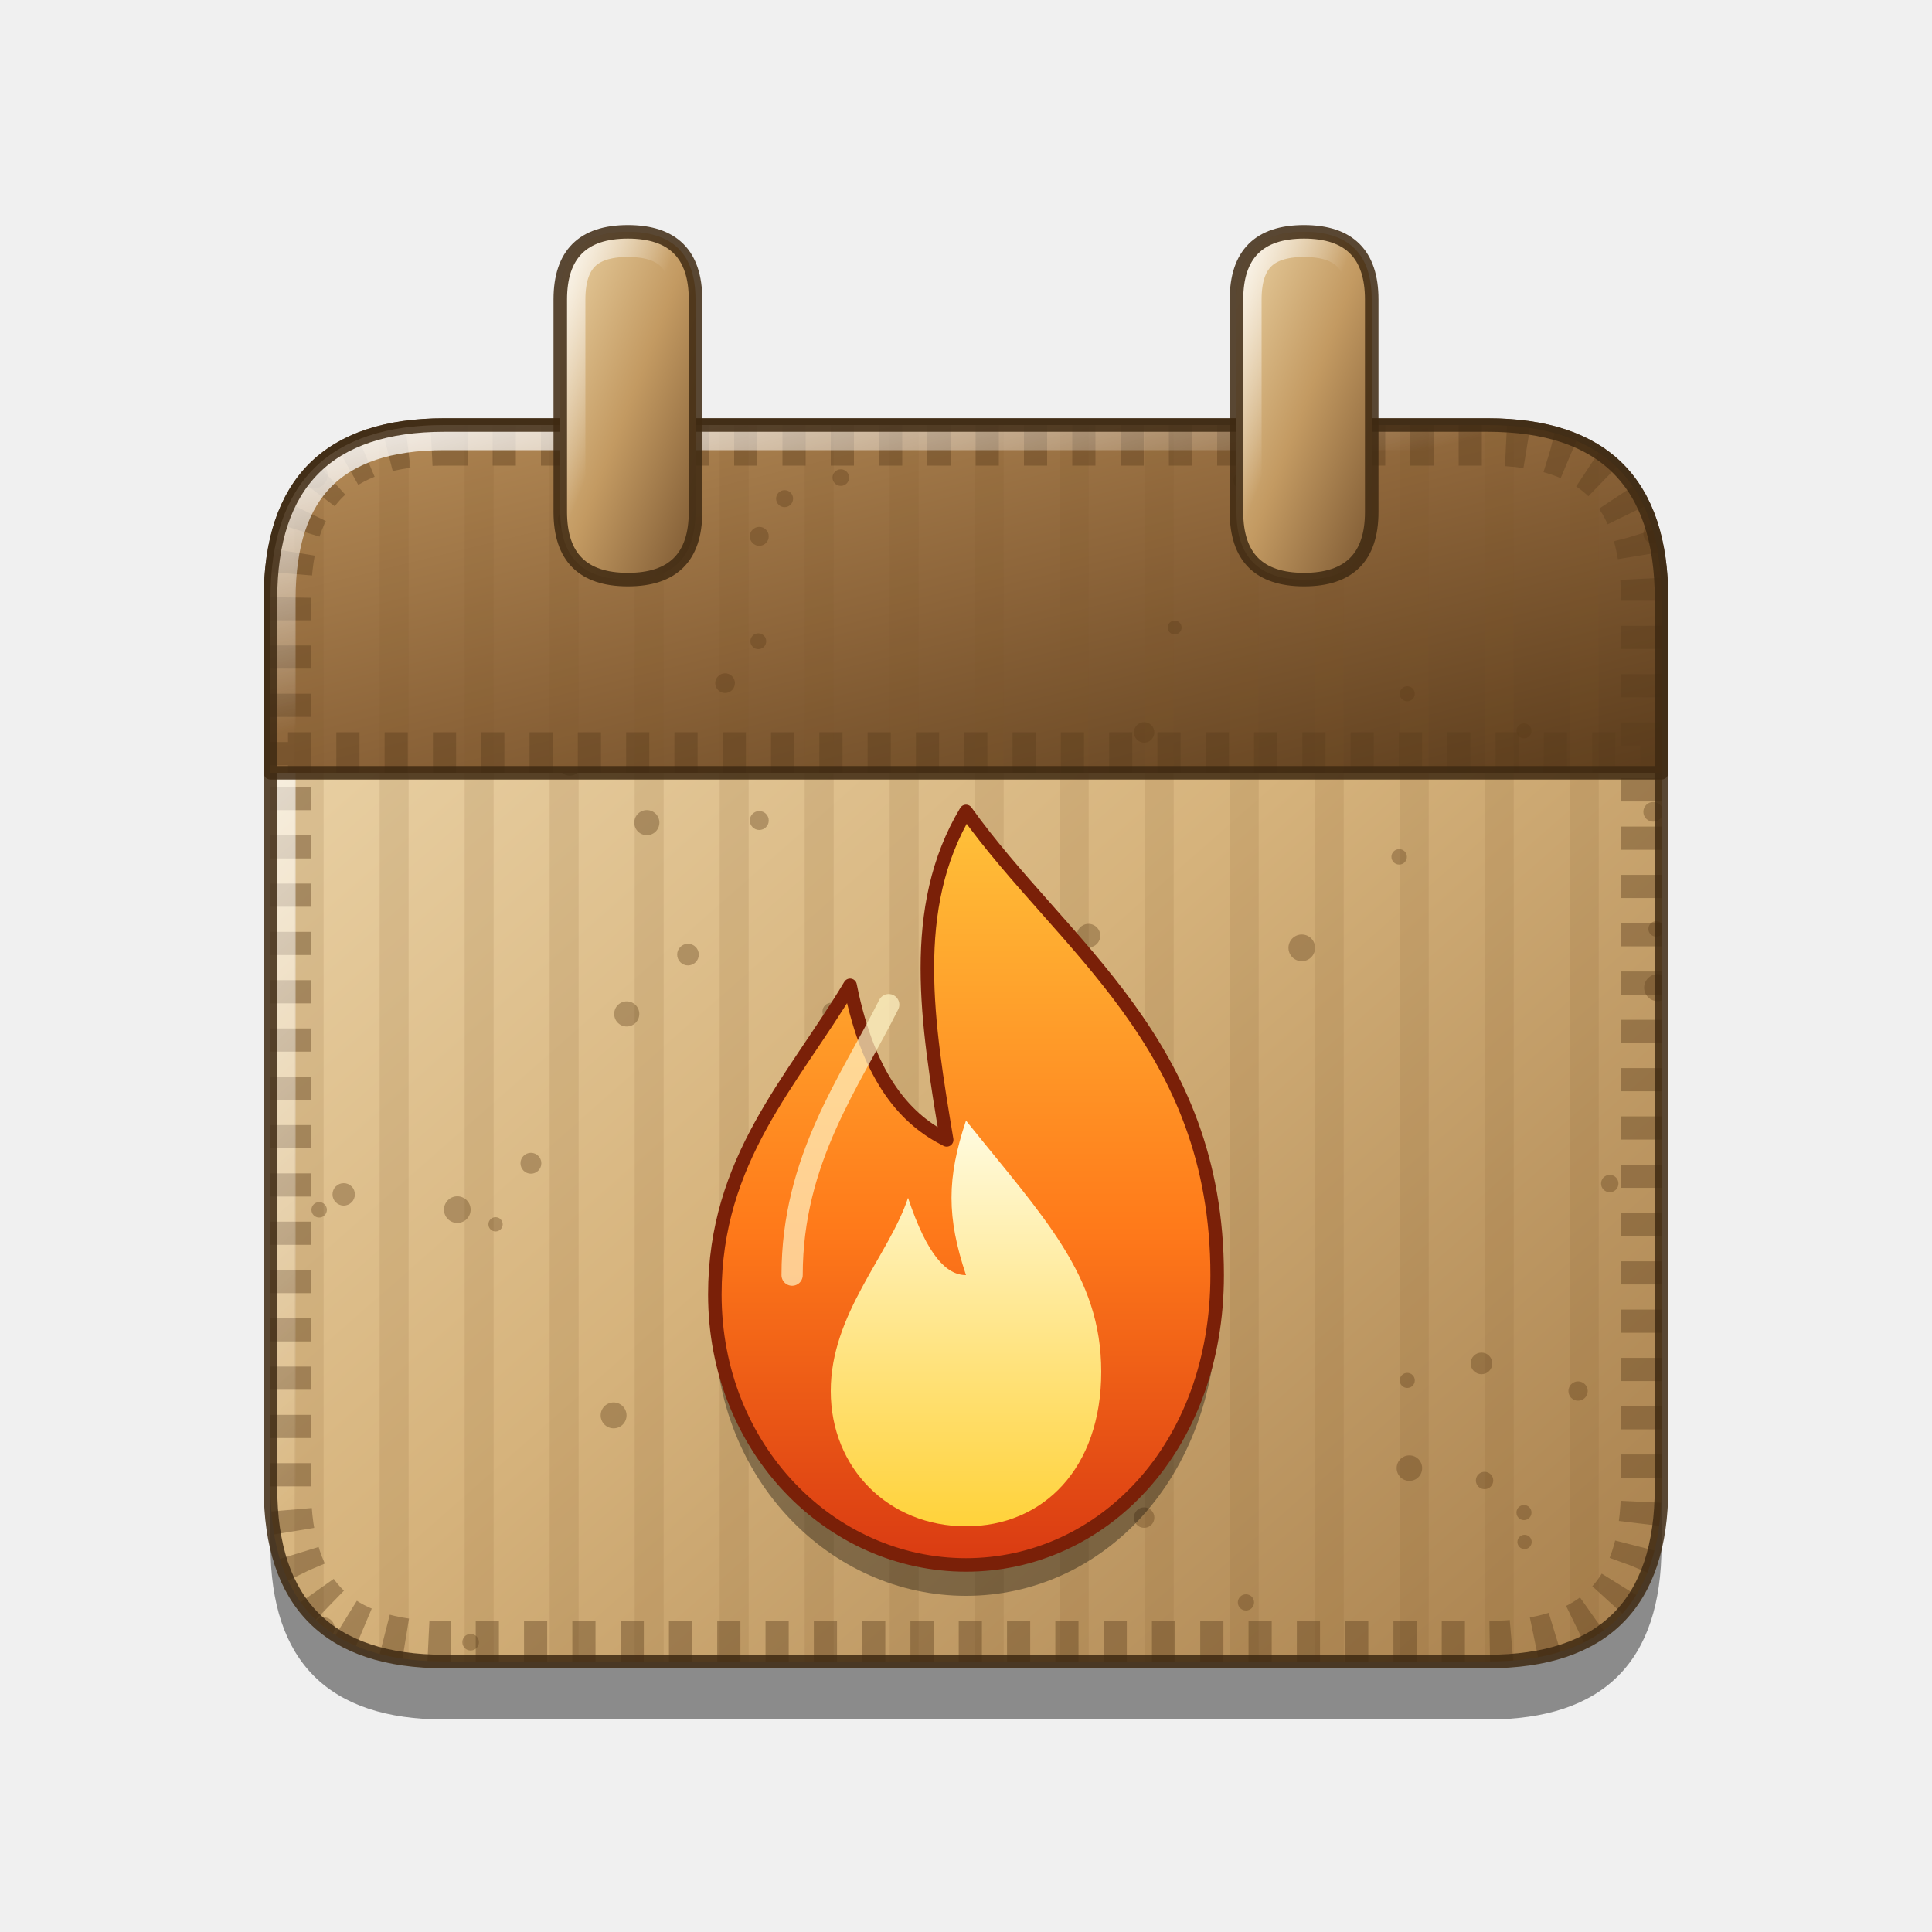
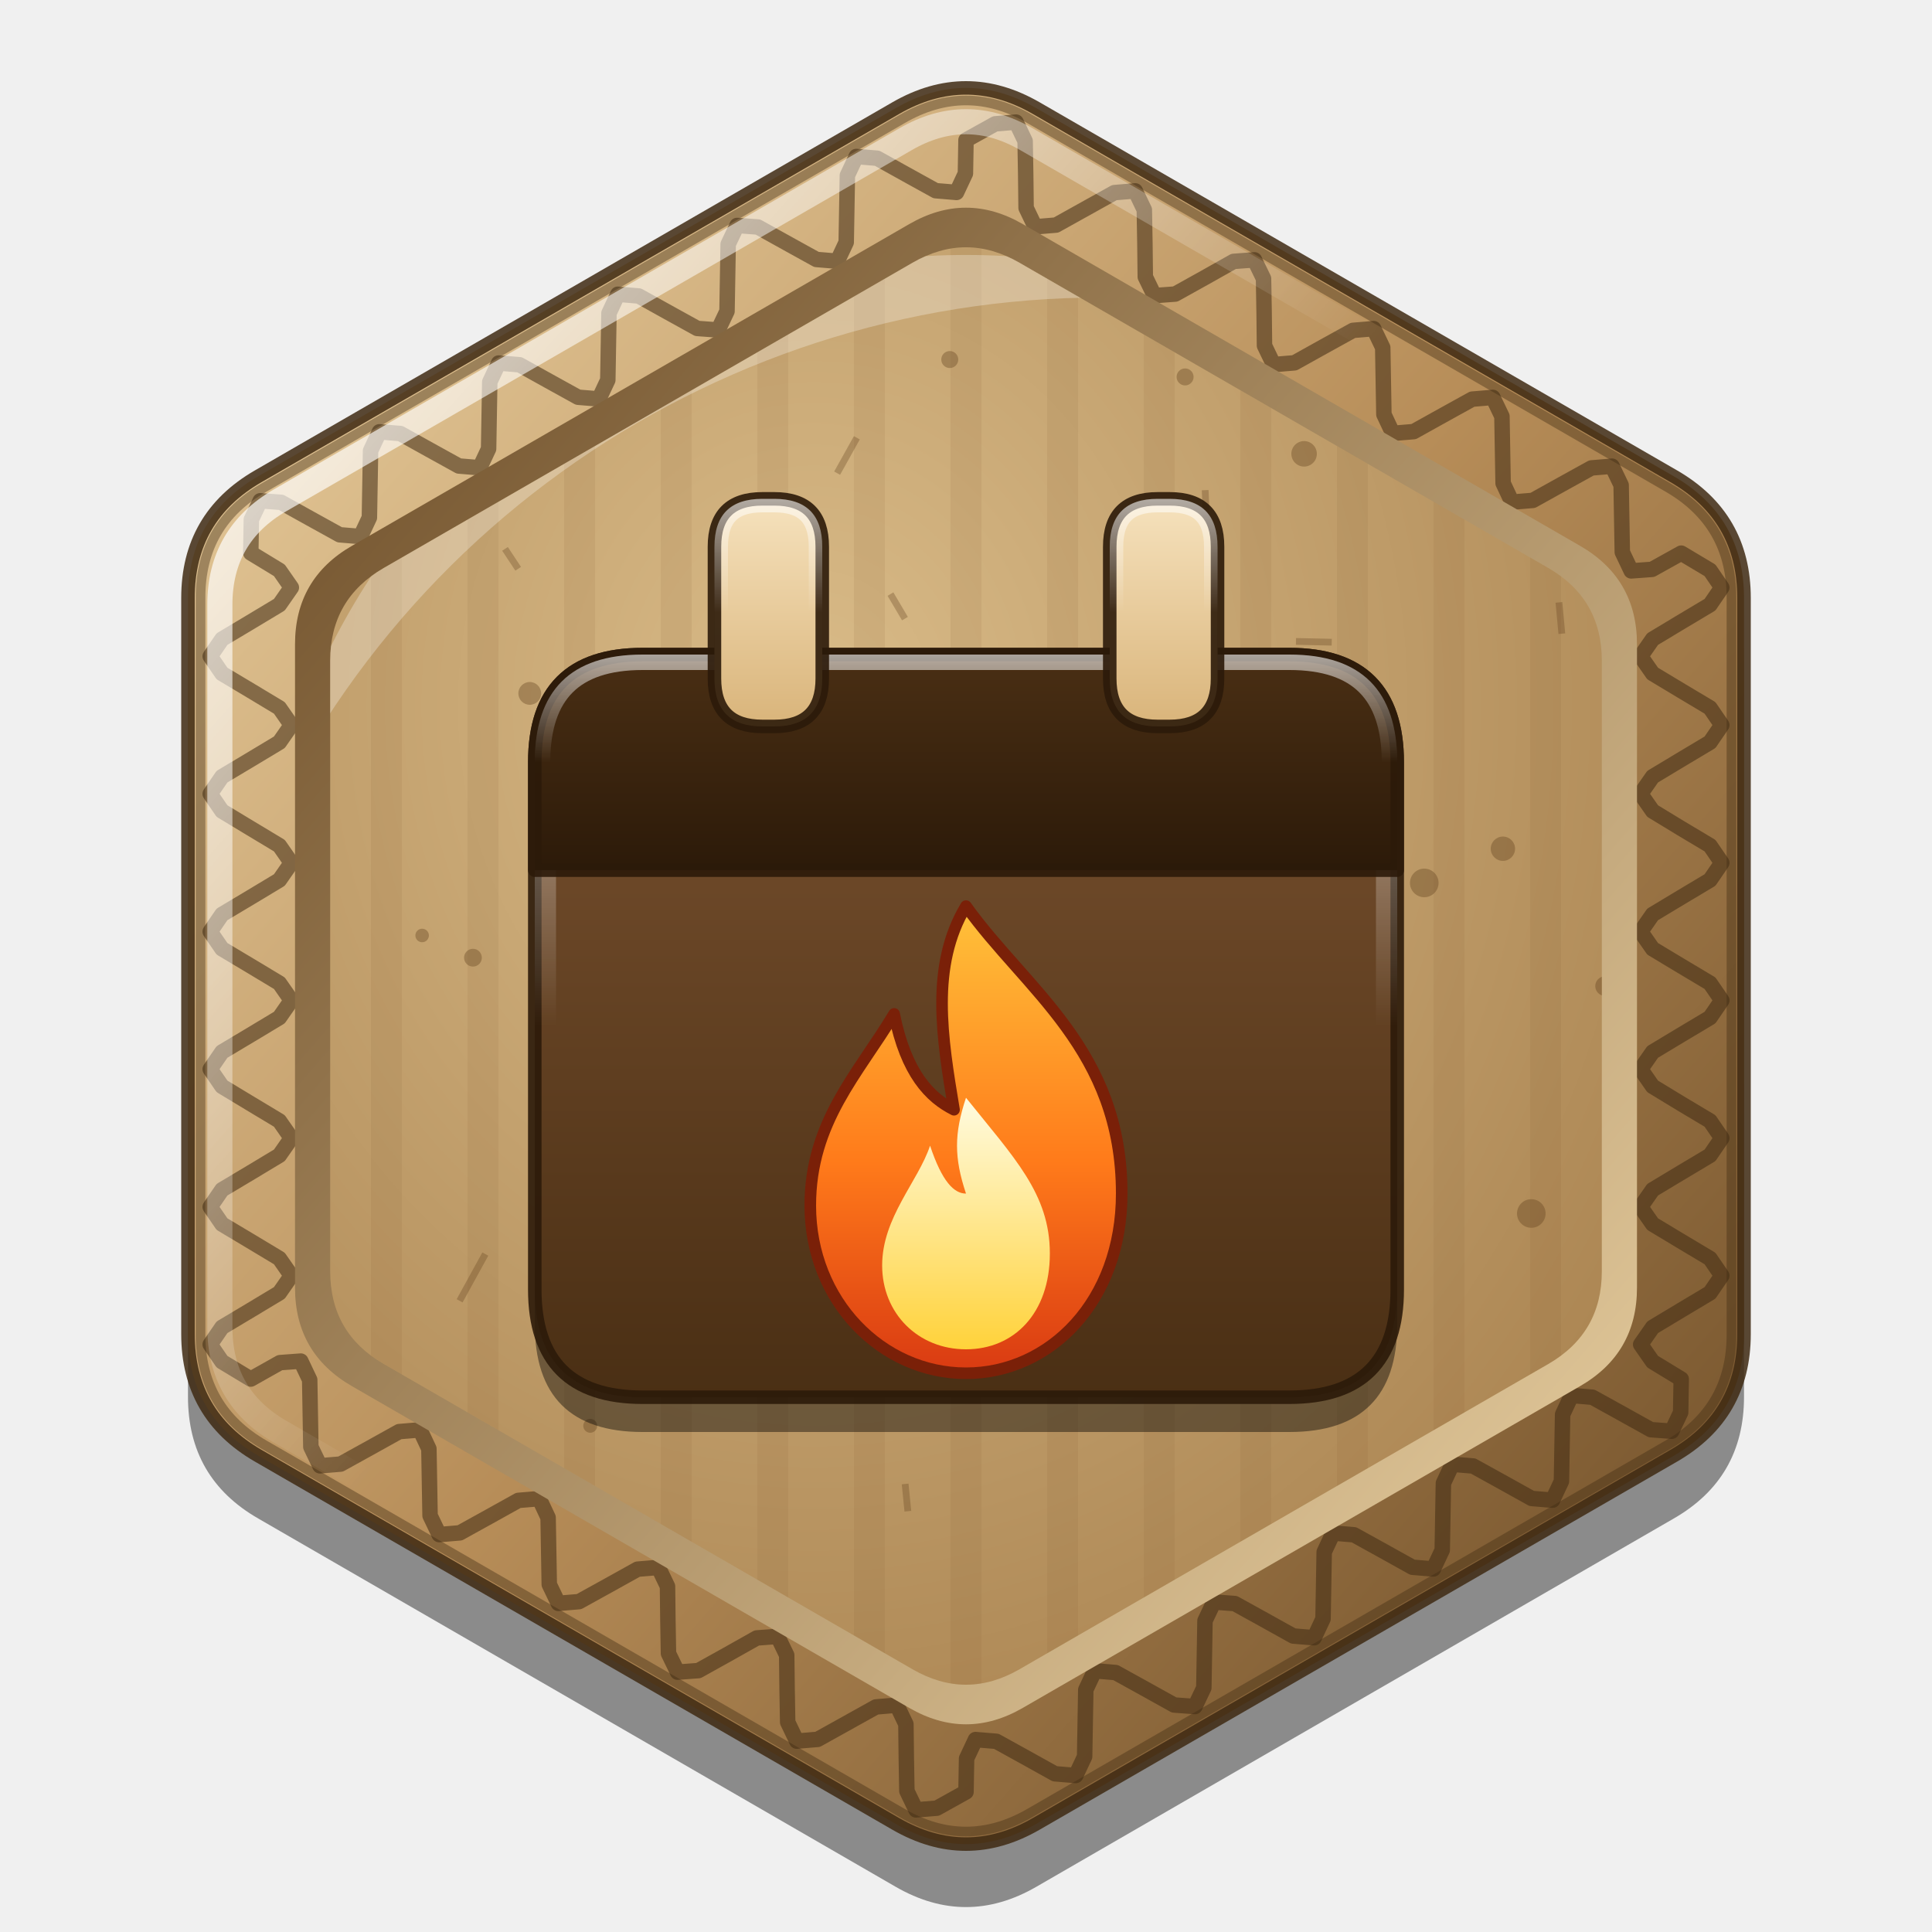
<svg xmlns="http://www.w3.org/2000/svg" width="120" height="120" viewBox="0 0 100 100">
  <defs>
-     <linearGradient id="m" x1="0" y1="0" x2="1" y2="1">
+     <linearGradient id="diasReto-carton-sym" x1="0" y1="0" x2="0" y2="1">
+       <stop offset="0" stop-color="#7a5230" />
+       <stop offset="1" stop-color="#4a2f14" />
+     </linearGradient>
+     <linearGradient id="diasReto-carton-symD" x1="0" y1="0" x2="0" y2="1">
+       <stop offset="0" stop-color="#4a2f14" />
+       <stop offset="1" stop-color="#2c1a09" />
+     </linearGradient>
+     <linearGradient id="diasReto-carton-light" x1="0" y1="0" x2="0" y2="1">
+       <stop offset="0" stop-color="#f6e2bd" />
+       <stop offset="1" stop-color="#d9b47a" />
+     </linearGradient>
+     <linearGradient id="diasReto-carton-symHl" x1="0" y1="0" x2="0" y2="1">
+       <stop offset="0" stop-color="#fff" stop-opacity="0.6" />
+       <stop offset="0.5" stop-color="#fff" stop-opacity="0" />
+       <stop offset="1" stop-color="#fff" stop-opacity="0" />
+     </linearGradient>
+     <linearGradient id="diasReto-carton-acc" x1="0" y1="0" x2="0" y2="1">
+       <stop offset="0" stop-color="#ff8a4a" />
+       <stop offset="1" stop-color="#d93a12" />
+     </linearGradient>
+     <linearGradient id="diasReto-carton-flame" x1="0" y1="0" x2="0" y2="1">
+       <stop offset="0" stop-color="#ffc23a" />
+       <stop offset="0.55" stop-color="#ff7a1a" />
+       <stop offset="1" stop-color="#d93a12" />
+     </linearGradient>
+     <linearGradient id="diasReto-carton-flameIn" x1="0" y1="0" x2="0" y2="1">
+       <stop offset="0" stop-color="#fffbe0" />
+       <stop offset="1" stop-color="#ffd23a" />
+     </linearGradient>
+     <linearGradient id="diasReto-carton-rim" x1="0" y1="0" x2="1" y2="1">
      <stop offset="0" stop-color="#ecd3a4" />
-       <stop offset="0.5" stop-color="#c39a62" />
-       <stop offset="1" stop-color="#7a5630" />
+       <stop offset="0.5" stop-color="#b78d58" />
+       <stop offset="1" stop-color="#6a4a25" />
    </linearGradient>
-     <linearGradient id="md" x1="0" y1="0" x2="1" y2="1">
-       <stop offset="0" stop-color="#b78d58" />
-       <stop offset="0.5" stop-color="#8c6439" />
-       <stop offset="1" stop-color="#5b3c1c" />
+     <linearGradient id="diasReto-carton-rimIn" x1="0" y1="0" x2="1" y2="1">
+       <stop offset="0" stop-color="#6a4a25" />
+       <stop offset="1" stop-color="#ecd3a4" />
    </linearGradient>
-     <linearGradient id="ml" x1="0" y1="0" x2="1" y2="1">
-       <stop offset="0" stop-color="#f0dbb2" />
-       <stop offset="0.5" stop-color="#d6b37c" />
-       <stop offset="1" stop-color="#a77f4c" />
-     </linearGradient>
-     <linearGradient id="hl" x1="0" y1="0" x2="1" y2="1">
+     <linearGradient id="diasReto-carton-hl" x1="0" y1="0" x2="1" y2="1">
      <stop offset="0" stop-color="#fff" stop-opacity="0.95" />
      <stop offset="0.45" stop-color="#fff" stop-opacity="0" />
      <stop offset="1" stop-color="#fff" stop-opacity="0" />
    </linearGradient>
-     <linearGradient id="flame" x1="0" y1="0" x2="0" y2="1">
-       <stop offset="0" stop-color="#ffc23a" />
-       <stop offset="0.55" stop-color="#ff7a1a" />
-       <stop offset="1" stop-color="#d93a12" />
-     </linearGradient>
-     <linearGradient id="flameIn" x1="0" y1="0" x2="0" y2="1">
-       <stop offset="0" stop-color="#fffbe0" />
-       <stop offset="1" stop-color="#ffd23a" />
-     </linearGradient>
-     <clipPath id="c0">
-       <path d="M14,31Q14,22 23,22L77,22Q86,22 86,31L86,77Q86,86 77,86L23,86Q14,86 14,77Z" />
+     <radialGradient id="diasReto-carton-face" cx="0.38" cy="0.32" r="0.75">
+       <stop offset="0" stop-color="#d9bb88" />
+       <stop offset="1" stop-color="#ad8754" />
+     </radialGradient>
+     <clipPath id="diasReto-carton-fc">
+       <path d="M47.23,13.6Q50,12 52.77,13.6L80.14,29.4Q82.91,31 82.91,34.2L82.91,65.8Q82.91,69 80.14,70.6L52.77,86.4Q50,88 47.23,86.4L19.86,70.6Q17.09,69 17.09,65.8L17.09,34.2Q17.09,31 19.86,29.4Z" />
    </clipPath>
-     <clipPath id="c1">
-       <path d="M23,22L77,22Q86,22 86,31L86,40L14,40L14,31Q14,22 23,22Z" />
+     <clipPath id="diasReto-carton-s0">
+       <path d="M27.68,39.46Q27.68,33.88 33.26,33.88L66.74,33.88Q72.32,33.88 72.32,39.46L72.32,66.74Q72.32,72.32 66.74,72.32L33.26,72.32Q27.68,72.32 27.68,66.74Z" />
    </clipPath>
-     <clipPath id="c2">
-       <path d="M29,15.5Q29,12 32.5,12L32.5,12Q36,12 36,15.5L36,26.5Q36,30 32.5,30L32.5,30Q29,30 29,26.5Z" />
+     <clipPath id="diasReto-carton-s1">
+       <path d="M33.26,33.88L66.74,33.88Q72.32,33.88 72.32,39.46L72.32,45.04L27.68,45.04L27.68,39.46Q27.68,33.88 33.26,33.88Z" />
    </clipPath>
-     <clipPath id="c3">
-       <path d="M64,15.5Q64,12 67.5,12L67.5,12Q71,12 71,15.5L71,26.5Q71,30 67.5,30L67.5,30Q64,30 64,26.5Z" />
+     <clipPath id="diasReto-carton-s2">
+       <path d="M36.98,28.3Q36.98,25.82 39.46,25.82L40.08,25.82Q42.56,25.82 42.56,28.3L42.56,35.12Q42.56,37.6 40.08,37.6L39.46,37.6Q36.98,37.6 36.98,35.12Z" />
+     </clipPath>
+     <clipPath id="diasReto-carton-s3">
+       <path d="M57.44,28.3Q57.44,25.82 59.92,25.82L60.54,25.82Q63.02,25.82 63.02,28.3L63.02,35.12Q63.02,37.6 60.54,37.6L59.92,37.6Q57.44,37.6 57.44,35.12Z" />
    </clipPath>
  </defs>
-   <path d="M14,34Q14,25 23,25L77,25Q86,25 86,34L86,80Q86,89 77,89L23,89Q14,89 14,80Z" fill="#000" opacity="0.42" />
-   <path d="M23,25L77,25Q86,25 86,34L86,43L14,43L14,34Q14,25 23,25Z" fill="#000" opacity="0.42" />
-   <path d="M29,18.5Q29,15 32.5,15L32.5,15Q36,15 36,18.5L36,29.5Q36,33 32.5,33L32.5,33Q29,33 29,29.5Z" fill="#000" opacity="0.42" />
-   <path d="M64,18.5Q64,15 67.5,15L67.5,15Q71,15 71,18.5L71,29.5Q71,33 67.5,33L67.5,33Q64,33 64,29.5Z" fill="#000" opacity="0.42" />
-   <path d="M14,31Q14,22 23,22L77,22Q86,22 86,31L86,77Q86,86 77,86L23,86Q14,86 14,77Z" fill="url(#ml)" />
-   <g clip-path="url(#c0)">
-     <line x1="16" y1="21" x2="16" y2="87" stroke="#7a5528" stroke-width="1.5" opacity="0.13" />
-     <line x1="20.4" y1="21" x2="20.4" y2="87" stroke="#7a5528" stroke-width="1.5" opacity="0.13" />
-     <line x1="24.8" y1="21" x2="24.8" y2="87" stroke="#7a5528" stroke-width="1.5" opacity="0.13" />
-     <line x1="29.2" y1="21" x2="29.2" y2="87" stroke="#7a5528" stroke-width="1.5" opacity="0.13" />
-     <line x1="33.6" y1="21" x2="33.6" y2="87" stroke="#7a5528" stroke-width="1.5" opacity="0.13" />
-     <line x1="38" y1="21" x2="38" y2="87" stroke="#7a5528" stroke-width="1.5" opacity="0.13" />
-     <line x1="42.4" y1="21" x2="42.4" y2="87" stroke="#7a5528" stroke-width="1.5" opacity="0.13" />
-     <line x1="46.8" y1="21" x2="46.8" y2="87" stroke="#7a5528" stroke-width="1.5" opacity="0.13" />
-     <line x1="51.2" y1="21" x2="51.2" y2="87" stroke="#7a5528" stroke-width="1.5" opacity="0.13" />
-     <line x1="55.6" y1="21" x2="55.6" y2="87" stroke="#7a5528" stroke-width="1.5" opacity="0.13" />
-     <line x1="60" y1="21" x2="60" y2="87" stroke="#7a5528" stroke-width="1.5" opacity="0.13" />
-     <line x1="64.4" y1="21" x2="64.4" y2="87" stroke="#7a5528" stroke-width="1.5" opacity="0.13" />
-     <line x1="68.8" y1="21" x2="68.8" y2="87" stroke="#7a5528" stroke-width="1.5" opacity="0.13" />
-     <line x1="73.2" y1="21" x2="73.2" y2="87" stroke="#7a5528" stroke-width="1.5" opacity="0.13" />
-     <line x1="77.6" y1="21" x2="77.6" y2="87" stroke="#7a5528" stroke-width="1.5" opacity="0.13" />
-     <line x1="82" y1="21" x2="82" y2="87" stroke="#7a5528" stroke-width="1.5" opacity="0.13" />
-     <circle cx="60.8" cy="59.26" r="0.36" fill="#5a3a16" opacity="0.35" />
-     <circle cx="59.22" cy="78.55" r="0.53" fill="#5a3a16" opacity="0.35" />
-     <circle cx="33.48" cy="42.58" r="0.65" fill="#5a3a16" opacity="0.35" />
-     <circle cx="85.57" cy="42.02" r="0.51" fill="#5a3a16" opacity="0.35" />
-     <circle cx="29.49" cy="39.53" r="0.62" fill="#5a3a16" opacity="0.35" />
-     <circle cx="39.25" cy="61.79" r="0.41" fill="#5a3a16" opacity="0.35" />
-     <circle cx="72.84" cy="71.45" r="0.39" fill="#5a3a16" opacity="0.35" />
-     <circle cx="16.26" cy="31.18" r="0.7" fill="#5a3a16" opacity="0.35" />
-     <circle cx="43.52" cy="31.65" r="0.43" fill="#5a3a16" opacity="0.35" />
-     <circle cx="40.61" cy="35.54" r="0.44" fill="#5a3a16" opacity="0.35" />
-     <circle cx="37.53" cy="69.49" r="0.51" fill="#5a3a16" opacity="0.35" />
-     <circle cx="64.29" cy="32.19" r="0.45" fill="#5a3a16" opacity="0.35" />
-     <circle cx="78.88" cy="78.29" r="0.39" fill="#5a3a16" opacity="0.35" />
-     <circle cx="39.3" cy="42.47" r="0.49" fill="#5a3a16" opacity="0.35" />
-     <circle cx="47.56" cy="79.39" r="0.54" fill="#5a3a16" opacity="0.35" />
-     <circle cx="61.65" cy="23.72" r="0.69" fill="#5a3a16" opacity="0.35" />
-     <circle cx="39.57" cy="30.12" r="0.38" fill="#5a3a16" opacity="0.35" />
-     <circle cx="83.32" cy="61.26" r="0.45" fill="#5a3a16" opacity="0.35" />
-     <circle cx="78.91" cy="79.81" r="0.37" fill="#5a3a16" opacity="0.35" />
-     <circle cx="56.34" cy="48.43" r="0.61" fill="#5a3a16" opacity="0.35" />
-     <circle cx="45.59" cy="57.8" r="0.62" fill="#5a3a16" opacity="0.35" />
-     <circle cx="76.68" cy="70.57" r="0.56" fill="#5a3a16" opacity="0.35" />
-     <circle cx="35.61" cy="49.41" r="0.56" fill="#5a3a16" opacity="0.35" />
-     <circle cx="24.36" cy="85" r="0.43" fill="#5a3a16" opacity="0.35" />
-     <circle cx="72.95" cy="75.99" r="0.66" fill="#5a3a16" opacity="0.35" />
-     <circle cx="67.38" cy="49.06" r="0.69" fill="#5a3a16" opacity="0.35" />
-     <circle cx="37.63" cy="30.87" r="0.67" fill="#5a3a16" opacity="0.35" />
-     <circle cx="85.72" cy="48.08" r="0.4" fill="#5a3a16" opacity="0.35" />
-     <circle cx="25.65" cy="63.37" r="0.37" fill="#5a3a16" opacity="0.35" />
-     <circle cx="31.4" cy="39.4" r="0.38" fill="#5a3a16" opacity="0.35" />
-     <circle cx="60.99" cy="66.84" r="0.57" fill="#5a3a16" opacity="0.35" />
-     <circle cx="72.42" cy="44.35" r="0.4" fill="#5a3a16" opacity="0.35" />
-     <circle cx="23.67" cy="62.61" r="0.69" fill="#5a3a16" opacity="0.35" />
-     <circle cx="16.76" cy="84.27" r="0.56" fill="#5a3a16" opacity="0.35" />
-     <circle cx="81.68" cy="72" r="0.5" fill="#5a3a16" opacity="0.35" />
-     <circle cx="32.44" cy="52.48" r="0.65" fill="#5a3a16" opacity="0.35" />
-     <circle cx="43.03" cy="52.36" r="0.46" fill="#5a3a16" opacity="0.35" />
-     <circle cx="71.45" cy="34.32" r="0.42" fill="#5a3a16" opacity="0.35" />
-     <circle cx="75.71" cy="25.01" r="0.69" fill="#5a3a16" opacity="0.35" />
-     <circle cx="85.8" cy="51.12" r="0.7" fill="#5a3a16" opacity="0.35" />
-     <circle cx="59.72" cy="75.3" r="0.6" fill="#5a3a16" opacity="0.35" />
-     <circle cx="27.48" cy="60.21" r="0.54" fill="#5a3a16" opacity="0.35" />
-     <circle cx="19.07" cy="32.54" r="0.66" fill="#5a3a16" opacity="0.35" />
-     <circle cx="64.49" cy="82.94" r="0.42" fill="#5a3a16" opacity="0.35" />
-     <circle cx="49.75" cy="46.08" r="0.65" fill="#5a3a16" opacity="0.35" />
-     <circle cx="76.84" cy="76.63" r="0.45" fill="#5a3a16" opacity="0.35" />
-     <circle cx="31.76" cy="73.26" r="0.67" fill="#5a3a16" opacity="0.35" />
-     <circle cx="16.52" cy="62.62" r="0.4" fill="#5a3a16" opacity="0.35" />
-     <circle cx="61.11" cy="71.39" r="0.49" fill="#5a3a16" opacity="0.35" />
-     <circle cx="51.53" cy="62.24" r="0.39" fill="#5a3a16" opacity="0.35" />
-     <circle cx="17.79" cy="61.82" r="0.58" fill="#5a3a16" opacity="0.35" />
-     <path d="M14,31Q14,22 23,22L77,22Q86,22 86,31L86,77Q86,86 77,86L23,86Q14,86 14,77Z" fill="none" stroke="#5a3d1c" stroke-width="4.2" stroke-dasharray="1.2 1.3" opacity="0.4" />
-     <path d="M14,31Q14,22 23,22L77,22Q86,22 86,31L86,77Q86,86 77,86L23,86Q14,86 14,77Z" fill="none" stroke="url(#hl)" stroke-width="2.6" />
+   <path d="M46.36,8.86Q50,6.76 53.64,8.86L86.63,27.91Q90.27,30.01 90.27,34.21L90.27,72.3Q90.27,76.51 86.63,78.6L53.64,97.66Q50,99.76 46.36,97.66L13.37,78.6Q9.73,76.51 9.73,72.3L9.73,34.21Q9.73,30.01 13.37,27.9Z" fill="#000" opacity="0.42" stroke-linejoin="round" />
+   <path d="M46.36,5.6Q50,3.5 53.64,5.6L86.63,24.65Q90.27,26.75 90.27,30.95L90.27,69.05Q90.27,73.25 86.63,75.35L53.64,94.4Q50,96.5 46.36,94.4L13.37,75.35Q9.73,73.25 9.73,69.05L9.73,30.95Q9.73,26.75 13.37,24.65Z" fill="url(#diasReto-carton-rim)" stroke="#3f2a12" stroke-width="0.7" stroke-opacity="0.85" stroke-linejoin="round" />
+   <path d="M50,7.25L51.51,6.41L52.59,6.32L53.06,7.3L53.09,9.03L53.11,10.76L53.58,11.74L54.66,11.65L56.17,10.81L57.68,9.97L58.76,9.88L59.23,10.86L59.26,12.59L59.28,14.33L59.75,15.3L60.83,15.22L62.34,14.38L63.85,13.53L64.93,13.45L65.4,14.42L65.43,16.16L65.45,17.89L65.92,18.87L67,18.78L68.51,17.94L70.03,17.1L71.1,17.01L71.57,17.99L71.6,19.72L71.63,21.45L72.09,22.43L73.17,22.34L74.68,21.5L76.2,20.66L77.27,20.57L77.74,21.55L77.77,23.28L77.8,25.01L78.26,25.99L79.34,25.9L80.85,25.06L82.37,24.22L83.44,24.13L83.91,25.11L83.94,26.84L83.97,28.58L84.43,29.55L85.51,29.47L87.02,28.63L88.51,29.52L89.12,30.41L88.51,31.3L87.02,32.19L85.54,33.08L84.92,33.97L85.54,34.86L87.02,35.75L88.51,36.64L89.12,37.53L88.51,38.42L87.02,39.31L85.54,40.2L84.92,41.09L85.54,41.98L87.02,42.88L88.51,43.77L89.12,44.66L88.51,45.55L87.02,46.44L85.54,47.33L84.92,48.22L85.54,49.11L87.02,50L88.51,50.89L89.12,51.78L88.51,52.67L87.02,53.56L85.54,54.45L84.92,55.34L85.54,56.23L87.02,57.13L88.51,58.02L89.12,58.91L88.51,59.8L87.02,60.69L85.54,61.58L84.92,62.47L85.54,63.36L87.02,64.25L88.51,65.14L89.12,66.03L88.51,66.92L87.02,67.81L85.54,68.7L84.92,69.59L85.54,70.48L87.02,71.38L86.99,73.11L86.53,74.08L85.45,74L83.94,73.16L82.42,72.32L81.34,72.23L80.88,73.21L80.85,74.94L80.82,76.67L80.36,77.65L79.28,77.56L77.77,76.72L76.25,75.88L75.17,75.79L74.71,76.77L74.68,78.5L74.65,80.23L74.19,81.21L73.11,81.12L71.6,80.28L70.08,79.44L69,79.35L68.54,80.33L68.51,82.06L68.48,83.79L68.02,84.77L66.94,84.68L65.43,83.84L63.91,83L62.83,82.92L62.37,83.89L62.34,85.63L62.31,87.36L61.85,88.33L60.77,88.25L59.26,87.41L57.74,86.57L56.66,86.48L56.2,87.46L56.17,89.19L56.14,90.92L55.68,91.9L54.6,91.81L53.09,90.97L51.57,90.13L50.49,90.04L50.03,91.02L50,92.75L48.49,93.59L47.41,93.68L46.94,92.7L46.91,90.97L46.89,89.24L46.42,88.26L45.34,88.35L43.83,89.19L42.32,90.03L41.24,90.12L40.77,89.14L40.74,87.41L40.72,85.67L40.25,84.7L39.17,84.78L37.66,85.63L36.15,86.47L35.07,86.55L34.6,85.58L34.57,83.84L34.55,82.11L34.08,81.13L33,81.22L31.49,82.06L29.97,82.9L28.9,82.99L28.43,82.01L28.4,80.28L28.37,78.55L27.91,77.57L26.83,77.66L25.32,78.5L23.8,79.34L22.73,79.43L22.26,78.45L22.23,76.72L22.2,74.99L21.74,74.01L20.66,74.1L19.15,74.94L17.63,75.78L16.56,75.87L16.09,74.89L16.06,73.16L16.03,71.42L15.57,70.45L14.49,70.53L12.98,71.38L11.49,70.48L10.88,69.59L11.49,68.7L12.98,67.81L14.46,66.92L15.08,66.03L14.46,65.14L12.98,64.25L11.49,63.36L10.88,62.47L11.49,61.58L12.98,60.69L14.46,59.8L15.08,58.91L14.46,58.02L12.98,57.13L11.49,56.23L10.88,55.34L11.49,54.45L12.98,53.56L14.46,52.67L15.08,51.78L14.46,50.89L12.98,50L11.49,49.11L10.88,48.22L11.49,47.33L12.98,46.44L14.46,45.55L15.08,44.66L14.46,43.77L12.98,42.88L11.49,41.98L10.88,41.09L11.49,40.2L12.98,39.31L14.46,38.42L15.08,37.53L14.46,36.64L12.98,35.75L11.49,34.86L10.88,33.97L11.49,33.08L12.98,32.19L14.46,31.3L15.08,30.41L14.46,29.52L12.98,28.62L13.01,26.89L13.47,25.92L14.55,26L16.06,26.84L17.58,27.68L18.66,27.77L19.12,26.79L19.15,25.06L19.18,23.33L19.64,22.35L20.72,22.44L22.23,23.28L23.75,24.12L24.83,24.21L25.29,23.23L25.32,21.5L25.35,19.77L25.81,18.79L26.89,18.88L28.4,19.72L29.92,20.56L31,20.65L31.46,19.67L31.49,17.94L31.52,16.21L31.98,15.23L33.06,15.32L34.57,16.16L36.09,17L37.17,17.08L37.63,16.11L37.66,14.38L37.69,12.64L38.15,11.67L39.23,11.75L40.74,12.59L42.26,13.43L43.34,13.52L43.8,12.54L43.83,10.81L43.86,9.08L44.32,8.1L45.4,8.19L46.91,9.03L48.43,9.87L49.51,9.96L49.97,8.98Z" fill="none" stroke="#3f2a12" stroke-width="0.8" opacity="0.55" stroke-linejoin="round" />
+   <path d="M46.71,6.15Q50,4.25 53.29,6.15L86.33,25.23Q89.62,27.13 89.62,30.93L89.62,69.08Q89.62,72.88 86.33,74.78L53.29,93.85Q50,95.75 46.71,93.85L13.67,74.78Q10.38,72.88 10.38,69.08L10.38,30.92Q10.38,27.12 13.67,25.23Z" fill="none" stroke="#3f2a12" stroke-width="0.5" opacity="0.4" />
+   <path d="M46.88,12.05Q50,10.25 53.12,12.05L81.31,28.33Q84.42,30.13 84.42,33.73L84.42,66.28Q84.42,69.88 81.31,71.68L53.12,87.95Q50,89.75 46.88,87.95L18.69,71.68Q15.58,69.88 15.58,66.28L15.58,33.72Q15.58,30.12 18.69,28.32Z" fill="none" stroke="#3f2a12" stroke-width="0.5" opacity="0.4" />
+   <path d="M46.88,7.2Q50,5.4 53.12,7.2L85.51,25.9Q88.62,27.7 88.62,31.3L88.62,68.7Q88.62,72.3 85.51,74.1L53.12,92.8Q50,94.6 46.88,92.8L14.49,74.1Q11.38,72.3 11.38,68.7L11.38,31.3Q11.38,27.7 14.49,25.9Z" fill="none" stroke="url(#diasReto-carton-hl)" stroke-width="1.3" />
+   <path d="M47.06,11.6Q50,9.9 52.94,11.6L81.78,28.25Q84.73,29.95 84.73,33.35L84.73,66.65Q84.73,70.05 81.78,71.75L52.94,88.4Q50,90.1 47.06,88.4L18.22,71.75Q15.27,70.05 15.27,66.65L15.27,33.35Q15.27,29.95 18.22,28.25Z" fill="url(#diasReto-carton-rimIn)" />
+   <path d="M47.23,13.6Q50,12 52.77,13.6L80.14,29.4Q82.91,31 82.91,34.2L82.91,65.8Q82.91,69 80.14,70.6L52.77,86.4Q50,88 47.23,86.4L19.86,70.6Q17.09,69 17.09,65.8L17.09,34.2Q17.09,31 19.86,29.4Z" fill="url(#diasReto-carton-face)" />
+   <g clip-path="url(#diasReto-carton-fc)">
+     <circle cx="49.31" cy="54.38" r="0.45" fill="#5a3a16" opacity="0.35" />
+     <circle cx="45.91" cy="50.46" r="0.7" fill="#5a3a16" opacity="0.35" />
+     <circle cx="56.44" cy="43.58" r="0.66" fill="#5a3a16" opacity="0.35" />
+     <circle cx="61.34" cy="19.51" r="0.44" fill="#5a3a16" opacity="0.35" />
+     <line x1="62.38" y1="25.37" x2="62.44" y2="26.89" stroke="#5a3a16" stroke-width="0.35" opacity="0.3" />
+     <line x1="17.61" y1="81.62" x2="19.46" y2="82.36" stroke="#5a3a16" stroke-width="0.35" opacity="0.3" />
+     <circle cx="82.81" cy="27.62" r="0.57" fill="#5a3a16" opacity="0.35" />
+     <circle cx="62.37" cy="34.22" r="0.74" fill="#5a3a16" opacity="0.35" />
+     <line x1="46.09" y1="30.75" x2="46.84" y2="32.02" stroke="#5a3a16" stroke-width="0.35" opacity="0.3" />
+     <circle cx="69.64" cy="39.32" r="0.38" fill="#5a3a16" opacity="0.35" />
+     <line x1="80.69" y1="31.18" x2="80.84" y2="32.8" stroke="#5a3a16" stroke-width="0.35" opacity="0.3" />
+     <line x1="57.41" y1="42.93" x2="56.75" y2="44.21" stroke="#5a3a16" stroke-width="0.35" opacity="0.3" />
+     <circle cx="30.12" cy="46.43" r="0.37" fill="#5a3a16" opacity="0.35" />
+     <line x1="43.68" y1="63.03" x2="41.92" y2="63.28" stroke="#5a3a16" stroke-width="0.35" opacity="0.3" />
+     <circle cx="45.55" cy="49.7" r="0.69" fill="#5a3a16" opacity="0.35" />
+     <circle cx="46.45" cy="45.63" r="0.44" fill="#5a3a16" opacity="0.35" />
+     <circle cx="67.5" cy="23.49" r="0.66" fill="#5a3a16" opacity="0.35" />
+     <line x1="75.8" y1="83.72" x2="73.5" y2="84.8" stroke="#5a3a16" stroke-width="0.35" opacity="0.3" />
+     <circle cx="60.1" cy="53.93" r="0.48" fill="#5a3a16" opacity="0.35" />
+     <circle cx="39.74" cy="29.49" r="0.62" fill="#5a3a16" opacity="0.35" />
+     <line x1="67.08" y1="33.2" x2="68.93" y2="33.24" stroke="#5a3a16" stroke-width="0.35" opacity="0.3" />
+     <circle cx="56.18" cy="45.76" r="0.75" fill="#5a3a16" opacity="0.35" />
+     <line x1="46.85" y1="76.81" x2="46.99" y2="78.22" stroke="#5a3a16" stroke-width="0.35" opacity="0.3" />
+     <circle cx="71.11" cy="78.53" r="0.36" fill="#5a3a16" opacity="0.35" />
+     <line x1="25.12" y1="64.91" x2="23.79" y2="67.33" stroke="#5a3a16" stroke-width="0.35" opacity="0.3" />
+     <circle cx="30.55" cy="73.8" r="0.36" fill="#5a3a16" opacity="0.35" />
+     <line x1="19.89" y1="15.51" x2="17.55" y2="16.89" stroke="#5a3a16" stroke-width="0.35" opacity="0.3" />
+     <circle cx="24.48" cy="49.57" r="0.46" fill="#5a3a16" opacity="0.35" />
+     <circle cx="49.16" cy="18.61" r="0.44" fill="#5a3a16" opacity="0.35" />
+     <circle cx="35.32" cy="70.92" r="0.42" fill="#5a3a16" opacity="0.35" />
+     <circle cx="14.07" cy="58.93" r="0.51" fill="#5a3a16" opacity="0.35" />
+     <circle cx="21.85" cy="48.42" r="0.35" fill="#5a3a16" opacity="0.35" />
+     <line x1="68.45" y1="46.5" x2="69.86" y2="49.01" stroke="#5a3a16" stroke-width="0.35" opacity="0.3" />
+     <circle cx="65.62" cy="60.02" r="0.49" fill="#5a3a16" opacity="0.35" />
+     <circle cx="19.56" cy="77.44" r="0.38" fill="#5a3a16" opacity="0.35" />
+     <circle cx="27.42" cy="35.89" r="0.59" fill="#5a3a16" opacity="0.35" />
+     <line x1="45.65" y1="41.16" x2="43.59" y2="41.78" stroke="#5a3a16" stroke-width="0.35" opacity="0.3" />
+     <line x1="44.35" y1="22.66" x2="43.33" y2="24.49" stroke="#5a3a16" stroke-width="0.35" opacity="0.3" />
+     <circle cx="79.26" cy="62.81" r="0.74" fill="#5a3a16" opacity="0.35" />
+     <circle cx="77.79" cy="43.93" r="0.63" fill="#5a3a16" opacity="0.35" />
+     <line x1="70.69" y1="79.86" x2="68.34" y2="79.94" stroke="#5a3a16" stroke-width="0.35" opacity="0.3" />
+     <circle cx="73.72" cy="45.7" r="0.74" fill="#5a3a16" opacity="0.35" />
+     <circle cx="53.96" cy="60.97" r="0.65" fill="#5a3a16" opacity="0.35" />
+     <circle cx="70.33" cy="50.16" r="0.7" fill="#5a3a16" opacity="0.35" />
+     <circle cx="65.97" cy="17.72" r="0.54" fill="#5a3a16" opacity="0.35" />
+     <circle cx="85.31" cy="61.44" r="0.62" fill="#5a3a16" opacity="0.35" />
+     <line x1="26.14" y1="28.41" x2="26.82" y2="29.44" stroke="#5a3a16" stroke-width="0.35" opacity="0.3" />
+     <circle cx="83.08" cy="51.04" r="0.51" fill="#5a3a16" opacity="0.35" />
+     <line x1="15" y1="8" x2="15" y2="92" stroke="#7a5528" stroke-width="1.6" opacity="0.1" />
+     <line x1="20" y1="8" x2="20" y2="92" stroke="#7a5528" stroke-width="1.6" opacity="0.1" />
+     <line x1="25" y1="8" x2="25" y2="92" stroke="#7a5528" stroke-width="1.6" opacity="0.1" />
+     <line x1="30" y1="8" x2="30" y2="92" stroke="#7a5528" stroke-width="1.6" opacity="0.1" />
+     <line x1="35" y1="8" x2="35" y2="92" stroke="#7a5528" stroke-width="1.6" opacity="0.1" />
+     <line x1="40" y1="8" x2="40" y2="92" stroke="#7a5528" stroke-width="1.6" opacity="0.1" />
+     <line x1="45" y1="8" x2="45" y2="92" stroke="#7a5528" stroke-width="1.6" opacity="0.1" />
+     <line x1="50" y1="8" x2="50" y2="92" stroke="#7a5528" stroke-width="1.6" opacity="0.1" />
+     <line x1="55" y1="8" x2="55" y2="92" stroke="#7a5528" stroke-width="1.6" opacity="0.1" />
+     <line x1="60" y1="8" x2="60" y2="92" stroke="#7a5528" stroke-width="1.6" opacity="0.1" />
+     <line x1="65" y1="8" x2="65" y2="92" stroke="#7a5528" stroke-width="1.6" opacity="0.1" />
+     <line x1="70" y1="8" x2="70" y2="92" stroke="#7a5528" stroke-width="1.6" opacity="0.1" />
+     <line x1="75" y1="8" x2="75" y2="92" stroke="#7a5528" stroke-width="1.6" opacity="0.1" />
+     <line x1="80" y1="8" x2="80" y2="92" stroke="#7a5528" stroke-width="1.6" opacity="0.1" />
+     <line x1="85" y1="8" x2="85" y2="92" stroke="#7a5528" stroke-width="1.6" opacity="0.1" />
+     <path d="M14,42.35A36.8 36.8 0 0 1 63.79,15.88A47.84 47.84 0 0 0 14,42.35Z" fill="#fff" opacity="0.28" />
  </g>
-   <path d="M14,31Q14,22 23,22L77,22Q86,22 86,31L86,77Q86,86 77,86L23,86Q14,86 14,77Z" fill="none" stroke="#3f2a12" stroke-width="0.7" stroke-opacity="0.85" stroke-linejoin="round" />
-   <path d="M23,22L77,22Q86,22 86,31L86,40L14,40L14,31Q14,22 23,22Z" fill="url(#md)" />
-   <g clip-path="url(#c1)">
-     <line x1="16" y1="21" x2="16" y2="41" stroke="#7a5528" stroke-width="1.5" opacity="0.13" />
-     <line x1="20.4" y1="21" x2="20.4" y2="41" stroke="#7a5528" stroke-width="1.5" opacity="0.13" />
-     <line x1="24.8" y1="21" x2="24.8" y2="41" stroke="#7a5528" stroke-width="1.5" opacity="0.13" />
-     <line x1="29.2" y1="21" x2="29.2" y2="41" stroke="#7a5528" stroke-width="1.5" opacity="0.13" />
-     <line x1="33.6" y1="21" x2="33.6" y2="41" stroke="#7a5528" stroke-width="1.5" opacity="0.13" />
-     <line x1="38" y1="21" x2="38" y2="41" stroke="#7a5528" stroke-width="1.5" opacity="0.13" />
-     <line x1="42.4" y1="21" x2="42.4" y2="41" stroke="#7a5528" stroke-width="1.5" opacity="0.13" />
-     <line x1="46.8" y1="21" x2="46.8" y2="41" stroke="#7a5528" stroke-width="1.5" opacity="0.13" />
-     <line x1="51.2" y1="21" x2="51.2" y2="41" stroke="#7a5528" stroke-width="1.5" opacity="0.13" />
-     <line x1="55.6" y1="21" x2="55.6" y2="41" stroke="#7a5528" stroke-width="1.5" opacity="0.13" />
-     <line x1="60" y1="21" x2="60" y2="41" stroke="#7a5528" stroke-width="1.5" opacity="0.13" />
-     <line x1="64.4" y1="21" x2="64.4" y2="41" stroke="#7a5528" stroke-width="1.5" opacity="0.13" />
-     <line x1="68.8" y1="21" x2="68.8" y2="41" stroke="#7a5528" stroke-width="1.5" opacity="0.13" />
-     <line x1="73.2" y1="21" x2="73.2" y2="41" stroke="#7a5528" stroke-width="1.5" opacity="0.13" />
-     <line x1="77.6" y1="21" x2="77.6" y2="41" stroke="#7a5528" stroke-width="1.5" opacity="0.13" />
-     <line x1="82" y1="21" x2="82" y2="41" stroke="#7a5528" stroke-width="1.5" opacity="0.13" />
-     <circle cx="60.8" cy="32.48" r="0.36" fill="#5a3a16" opacity="0.35" />
-     <circle cx="59.22" cy="37.91" r="0.53" fill="#5a3a16" opacity="0.35" />
-     <circle cx="33.48" cy="27.79" r="0.65" fill="#5a3a16" opacity="0.35" />
-     <circle cx="85.57" cy="27.63" r="0.51" fill="#5a3a16" opacity="0.35" />
-     <circle cx="29.49" cy="26.93" r="0.62" fill="#5a3a16" opacity="0.35" />
-     <circle cx="39.25" cy="33.19" r="0.41" fill="#5a3a16" opacity="0.35" />
-     <circle cx="72.84" cy="35.91" r="0.39" fill="#5a3a16" opacity="0.35" />
-     <circle cx="16.26" cy="24.58" r="0.7" fill="#5a3a16" opacity="0.35" />
-     <circle cx="43.52" cy="24.72" r="0.43" fill="#5a3a16" opacity="0.35" />
-     <circle cx="40.61" cy="25.81" r="0.44" fill="#5a3a16" opacity="0.35" />
-     <circle cx="37.53" cy="35.36" r="0.51" fill="#5a3a16" opacity="0.35" />
-     <circle cx="64.29" cy="24.87" r="0.45" fill="#5a3a16" opacity="0.35" />
-     <circle cx="78.88" cy="37.83" r="0.39" fill="#5a3a16" opacity="0.35" />
-     <circle cx="39.3" cy="27.76" r="0.49" fill="#5a3a16" opacity="0.35" />
-     <path d="M23,22L77,22Q86,22 86,31L86,40L14,40L14,31Q14,22 23,22Z" fill="none" stroke="#5a3d1c" stroke-width="4.2" stroke-dasharray="1.2 1.3" opacity="0.4" />
-     <path d="M23,22L77,22Q86,22 86,31L86,40L14,40L14,31Q14,22 23,22Z" fill="none" stroke="url(#hl)" stroke-width="2.6" />
+   <path d="M27.68,41.26Q27.68,35.68 33.26,35.68L66.74,35.68Q72.32,35.68 72.32,41.26L72.32,68.54Q72.32,74.12 66.74,74.12L33.26,74.12Q27.68,74.12 27.68,68.54Z" fill="#000" opacity="0.42" stroke-linejoin="round" />
+   <path d="M36.98,30.1Q36.98,27.62 39.46,27.62L40.08,27.62Q42.56,27.62 42.56,30.1L42.56,36.92Q42.56,39.4 40.08,39.4L39.46,39.4Q36.98,39.4 36.98,36.92Z" fill="#000" opacity="0.42" stroke-linejoin="round" />
+   <path d="M57.44,30.1Q57.44,27.62 59.92,27.62L60.54,27.62Q63.02,27.62 63.02,30.1L63.02,36.92Q63.02,39.4 60.54,39.4L59.92,39.4Q57.44,39.4 57.44,36.92Z" fill="#000" opacity="0.42" stroke-linejoin="round" />
+   <path d="M27.68,39.46Q27.68,33.88 33.26,33.88L66.74,33.88Q72.32,33.88 72.32,39.46L72.32,66.74Q72.32,72.32 66.74,72.32L33.26,72.32Q27.68,72.32 27.68,66.74Z" fill="url(#diasReto-carton-sym)" stroke="#2c1a09" stroke-width="0.7" stroke-opacity="0.9" stroke-linejoin="round" />
+   <g clip-path="url(#diasReto-carton-s0)">
+     <path d="M27.68,39.46Q27.68,33.88 33.26,33.88L66.74,33.88Q72.32,33.88 72.32,39.46L72.32,66.74Q72.32,72.32 66.74,72.32L33.26,72.32Q27.68,72.32 27.68,66.74Z" fill="none" stroke="url(#diasReto-carton-symHl)" stroke-width="2.2" />
  </g>
-   <path d="M23,22L77,22Q86,22 86,31L86,40L14,40L14,31Q14,22 23,22Z" fill="none" stroke="#3f2a12" stroke-width="0.7" stroke-opacity="0.85" stroke-linejoin="round" />
-   <path d="M29,15.5Q29,12 32.5,12L32.5,12Q36,12 36,15.5L36,26.5Q36,30 32.5,30L32.5,30Q29,30 29,26.5Z" fill="url(#m)" />
-   <g clip-path="url(#c2)">
-     <path d="M29,15.5Q29,12 32.5,12L32.5,12Q36,12 36,15.5L36,26.5Q36,30 32.5,30L32.5,30Q29,30 29,26.5Z" fill="none" stroke="url(#hl)" stroke-width="2.6" />
+   <path d="M33.26,33.88L66.74,33.88Q72.32,33.88 72.32,39.46L72.32,45.04L27.68,45.04L27.68,39.46Q27.68,33.88 33.26,33.88Z" fill="url(#diasReto-carton-symD)" stroke="#2c1a09" stroke-width="0.7" stroke-opacity="0.9" stroke-linejoin="round" />
+   <g clip-path="url(#diasReto-carton-s1)">
+     <path d="M33.26,33.88L66.74,33.88Q72.32,33.88 72.32,39.46L72.32,45.04L27.68,45.04L27.68,39.46Q27.68,33.88 33.26,33.88Z" fill="none" stroke="url(#diasReto-carton-symHl)" stroke-width="1.6" />
  </g>
-   <path d="M29,15.5Q29,12 32.5,12L32.5,12Q36,12 36,15.5L36,26.5Q36,30 32.5,30L32.5,30Q29,30 29,26.5Z" fill="none" stroke="#3f2a12" stroke-width="0.7" stroke-opacity="0.85" stroke-linejoin="round" />
-   <path d="M64,15.5Q64,12 67.5,12L67.5,12Q71,12 71,15.5L71,26.5Q71,30 67.5,30L67.5,30Q64,30 64,26.5Z" fill="url(#m)" />
-   <g clip-path="url(#c3)">
-     <path d="M64,15.5Q64,12 67.5,12L67.5,12Q71,12 71,15.5L71,26.5Q71,30 67.5,30L67.5,30Q64,30 64,26.5Z" fill="none" stroke="url(#hl)" stroke-width="2.6" />
+   <path d="M27.68,45.04L72.32,45.04" fill="none" stroke="url(#diasReto-carton-light)" stroke-width="1.49" opacity="0.6" stroke-linecap="round" />
+   <path d="M36.98,28.3Q36.98,25.82 39.46,25.82L40.08,25.82Q42.56,25.82 42.56,28.3L42.56,35.12Q42.56,37.6 40.08,37.6L39.46,37.6Q36.98,37.6 36.98,35.12Z" fill="url(#diasReto-carton-light)" stroke="#2c1a09" stroke-width="0.7" stroke-opacity="0.9" stroke-linejoin="round" />
+   <g clip-path="url(#diasReto-carton-s2)">
+     <path d="M36.98,28.3Q36.98,25.82 39.46,25.82L40.08,25.82Q42.56,25.82 42.56,28.3L42.56,35.12Q42.56,37.6 40.08,37.6L39.46,37.6Q36.98,37.6 36.98,35.12Z" fill="none" stroke="url(#diasReto-carton-symHl)" stroke-width="1.4" />
  </g>
-   <path d="M64,15.5Q64,12 67.5,12L67.5,12Q71,12 71,15.5L71,26.5Q71,30 67.5,30L67.5,30Q64,30 64,26.5Z" fill="none" stroke="#3f2a12" stroke-width="0.7" stroke-opacity="0.85" stroke-linejoin="round" />
-   <path d="M50,43.6C55,50.6 63,55.6 63,67.6C63,76.6 57,82.6 50,82.6C43,82.6 37,76.6 37,68.6C37,61.6 41,57.6 44,52.6C45,57.6 47,59.6 49,60.6C48,54.6 47,48.6 50,43.6Z" fill="#000" opacity="0.35" />
-   <path d="M50,42C55,49 63,54 63,66C63,75 57,81 50,81C43,81 37,75 37,67C37,60 41,56 44,51C45,56 47,58 49,59C48,53 47,47 50,42Z" fill="url(#flame)" stroke="#7a2008" stroke-width="0.7" stroke-linejoin="round" />
-   <path d="M50,58C54,63 57,66 57,71C57,76 54,79 50,79C46,79 43,76 43,72C43,68 46,65 47,62C48,65 49,66 50,66C49,63 49,61 50,58Z" fill="url(#flameIn)" />
-   <path d="M46,52C44,56 41,60 41,66" fill="none" stroke="#fff3c4" stroke-width="1.1" stroke-linecap="round" opacity="0.7" />
+   <path d="M57.44,28.3Q57.44,25.82 59.92,25.82L60.54,25.82Q63.02,25.82 63.02,28.3L63.02,35.12Q63.02,37.6 60.54,37.6L59.92,37.6Q57.44,37.6 57.44,35.12Z" fill="url(#diasReto-carton-light)" stroke="#2c1a09" stroke-width="0.7" stroke-opacity="0.9" stroke-linejoin="round" />
+   <g clip-path="url(#diasReto-carton-s3)">
+     <path d="M57.44,28.3Q57.44,25.82 59.92,25.82L60.54,25.82Q63.02,25.82 63.02,28.3L63.02,35.12Q63.02,37.6 60.54,37.6L59.92,37.6Q57.44,37.6 57.44,35.12Z" fill="none" stroke="url(#diasReto-carton-symHl)" stroke-width="1.4" />
+   </g>
+   <path d="M50,46.9C53.1,51.24 58.06,54.34 58.06,61.78C58.06,67.36 54.34,71.08 50,71.08C45.66,71.08 41.94,67.36 41.94,62.4C41.94,58.06 44.42,55.58 46.28,52.48C46.9,55.58 48.14,56.82 49.38,57.44C48.76,53.72 48.14,50 50,46.9Z" fill="url(#diasReto-carton-flame)" stroke="#7a2008" stroke-width="0.6" stroke-linejoin="round" />
+   <path d="M50,56.82C52.48,59.92 54.34,61.78 54.34,64.88C54.34,67.98 52.48,69.84 50,69.84C47.52,69.84 45.66,67.98 45.66,65.5C45.66,63.02 47.52,61.16 48.14,59.3C48.76,61.16 49.38,61.78 50,61.78C49.38,59.92 49.38,58.68 50,56.82Z" fill="url(#diasReto-carton-flameIn)" />
</svg>
